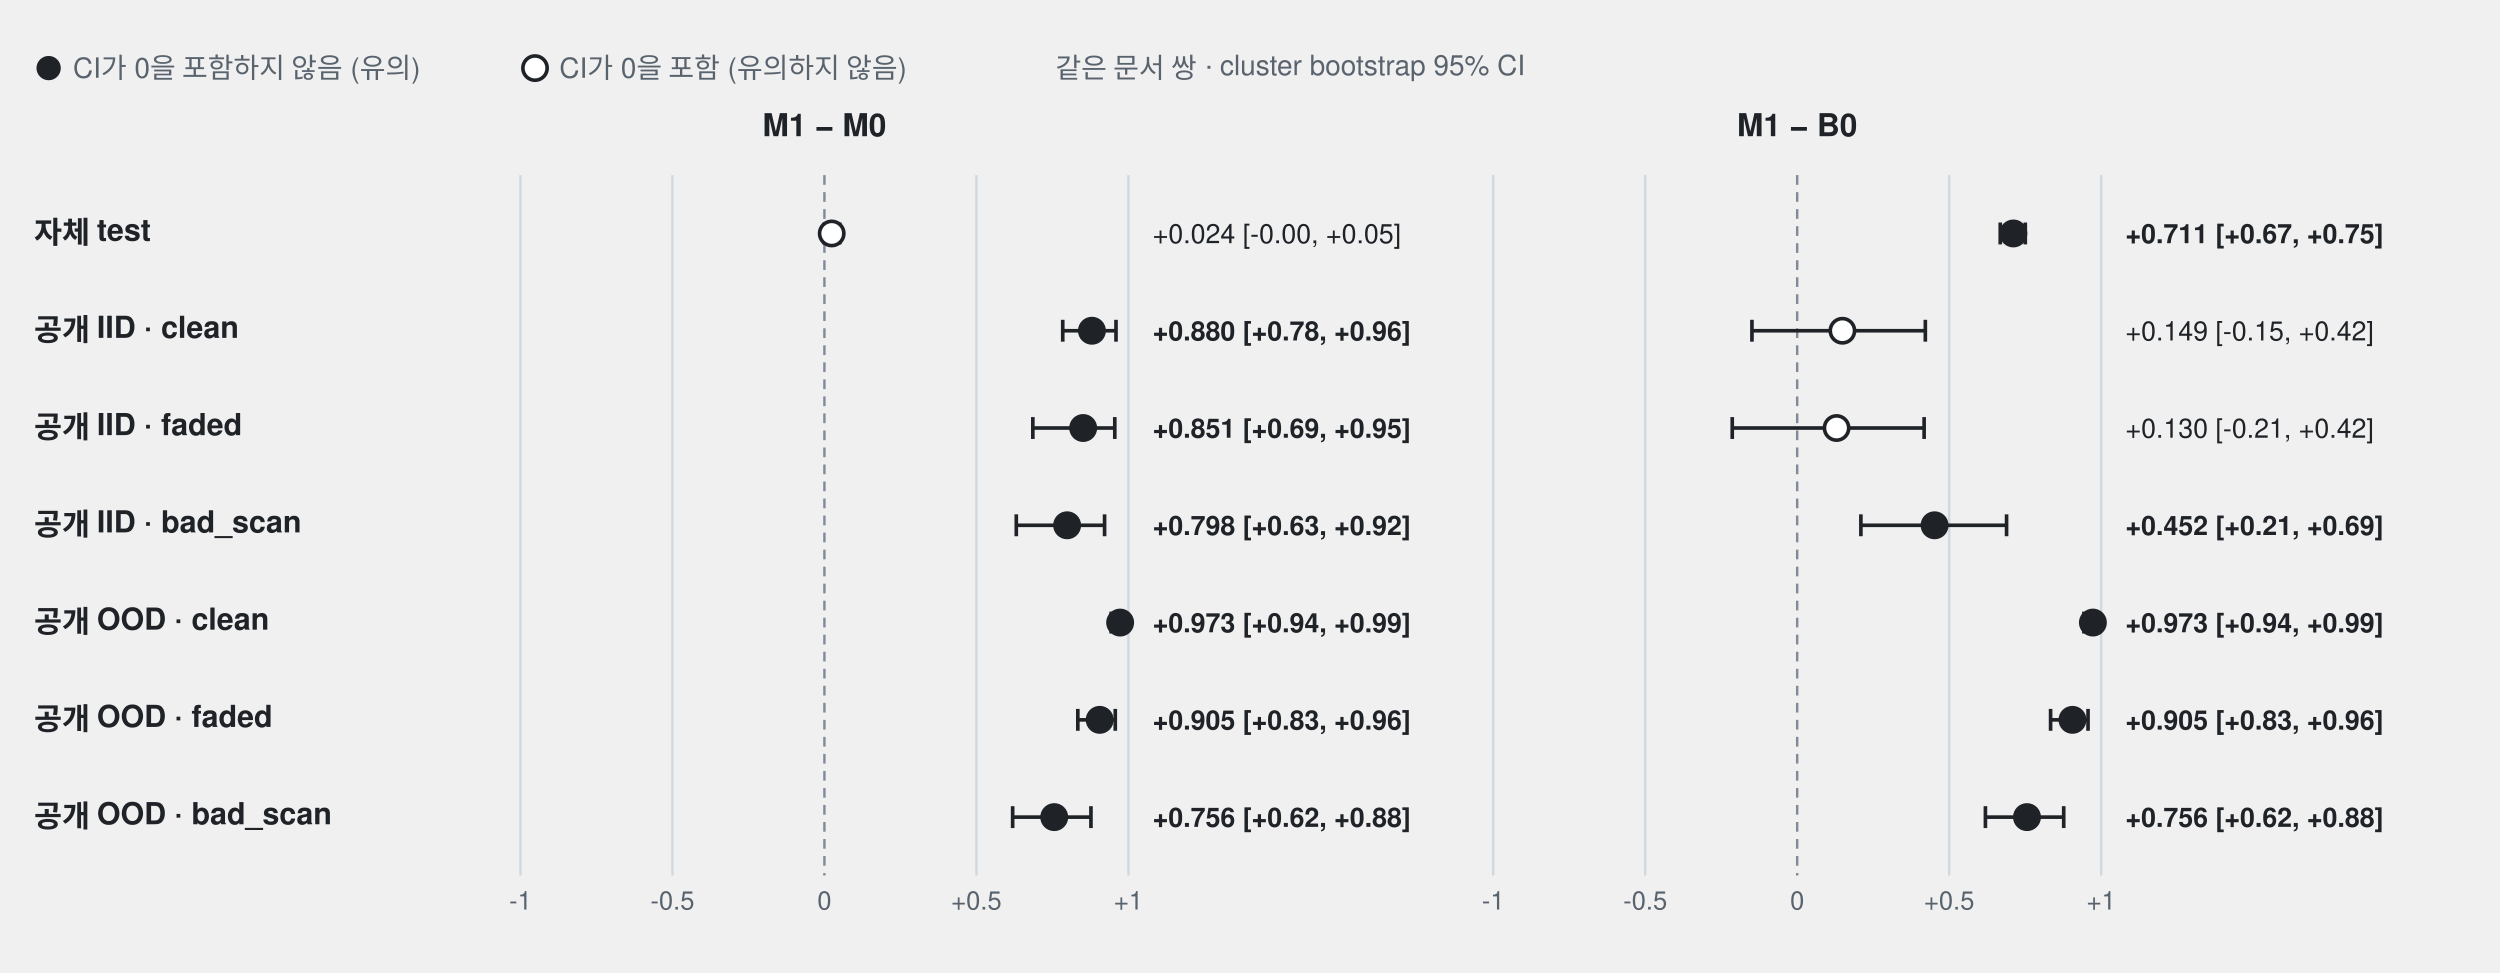
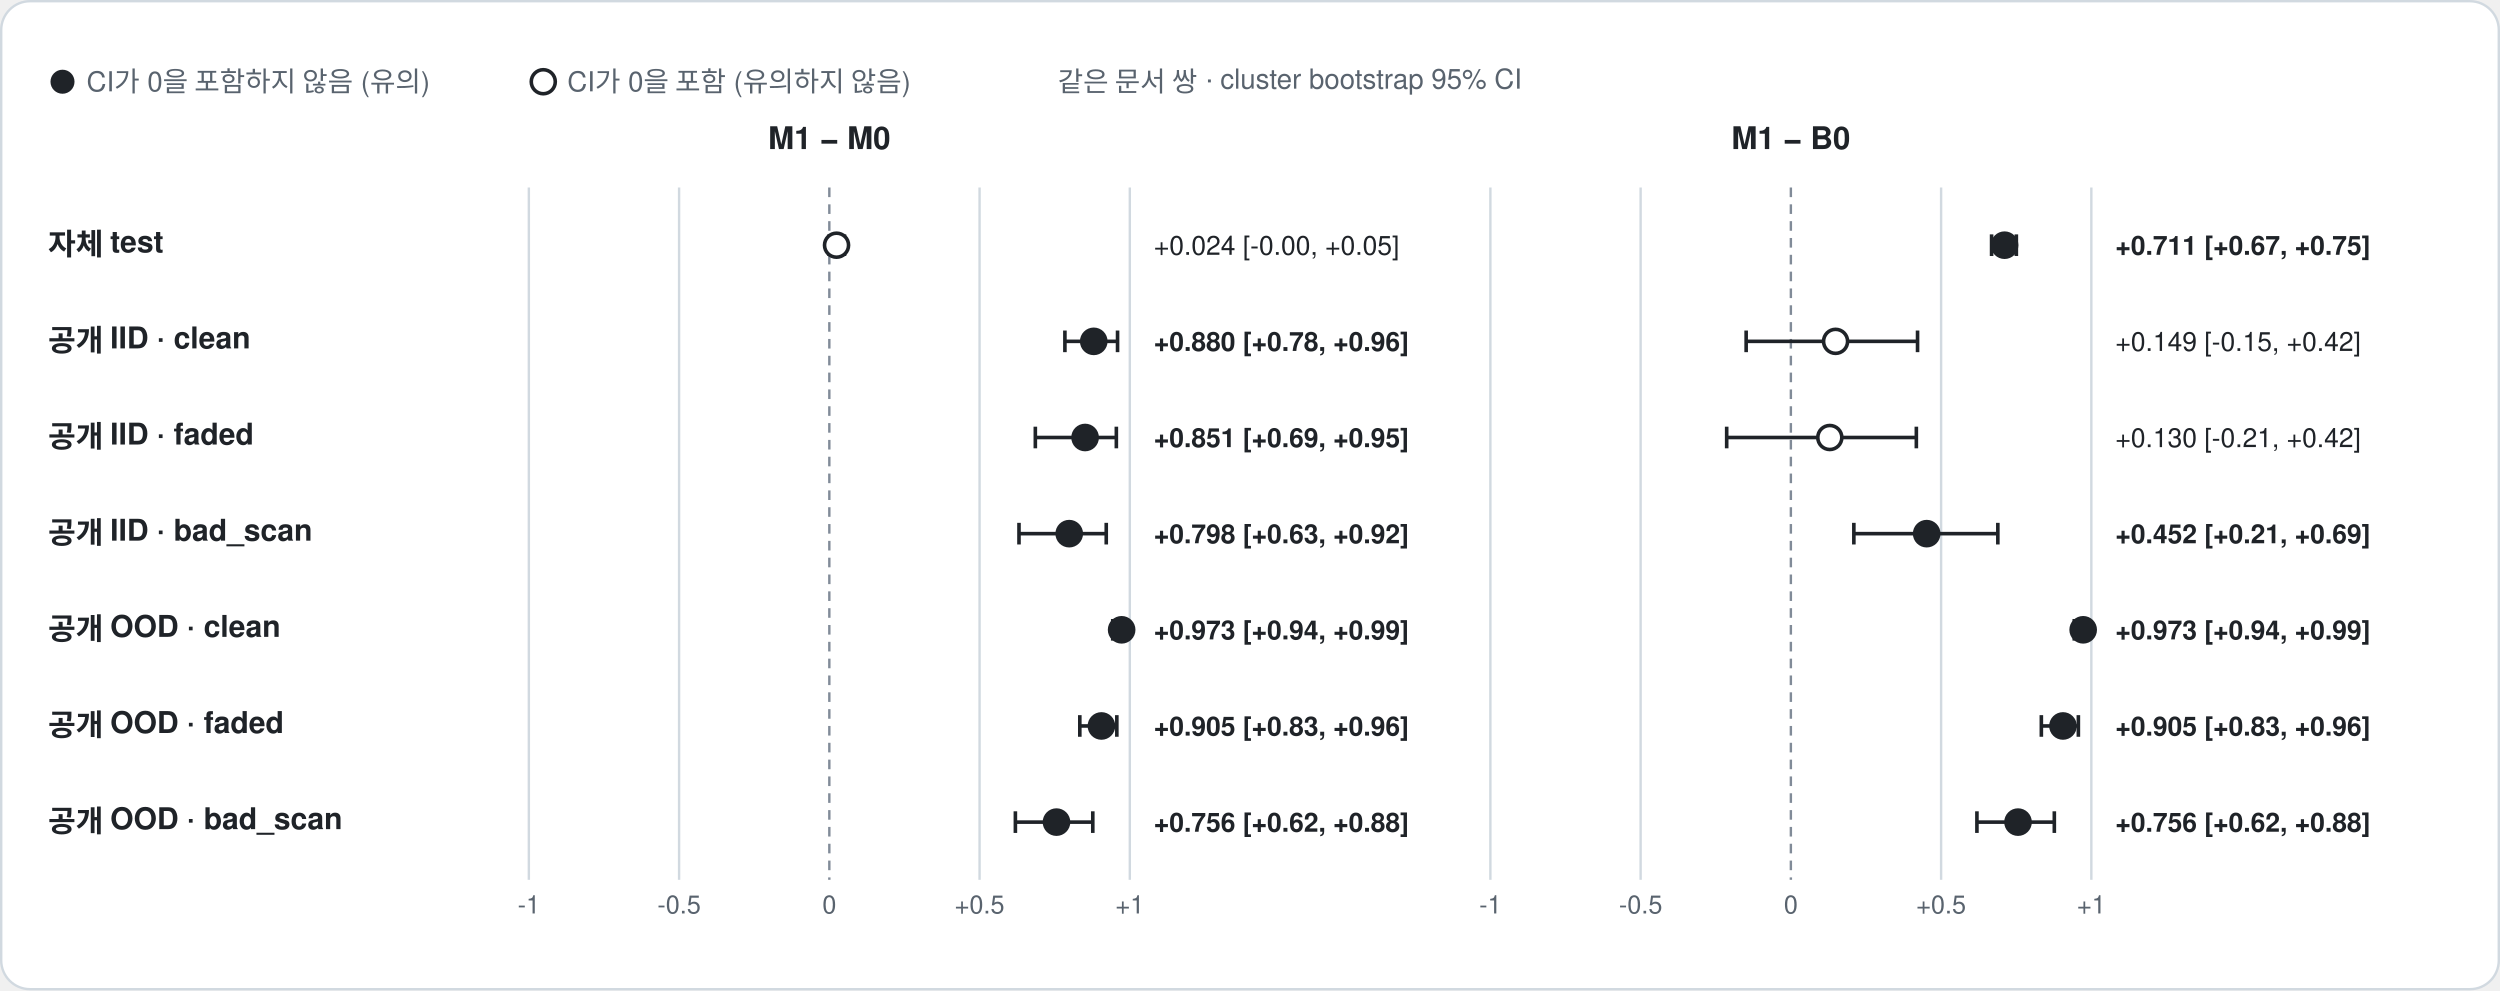
- <svg xmlns="http://www.w3.org/2000/svg" width="1028" height="400" viewBox="0 0 1028 400" font-family="'Segoe UI','Malgun Gothic','Apple SD Gothic Neo','Noto Sans KR',Helvetica,Arial,sans-serif" role="img" aria-label="Paired differences in strict field accuracy with 95% CI">
-   <g transform="translate(14,14)">
+ <svg xmlns="http://www.w3.org/2000/svg" width="1040" height="412" viewBox="0 0 1040 412" font-family="'Segoe UI','Malgun Gothic','Apple SD Gothic Neo','Noto Sans KR',Helvetica,Arial,sans-serif" role="img" aria-label="Paired differences in strict field accuracy with 95% CI">
+   <rect x="0.5" y="0.5" width="1039" height="411" rx="12" fill="#ffffff" stroke="#d1d9e0" />
+   <g transform="translate(20,20)">
    <circle cx="6" cy="14" r="5" fill="#1f2328" />
    <text x="16.0" y="18.0" fill="#59636e" font-size="11.5" font-weight="400" text-anchor="start">CI가 0을 포함하지 않음 (유의)</text>
    <circle cx="206" cy="14" r="5" fill="#ffffff" stroke="#1f2328" stroke-width="1.5" />
    <text x="216.0" y="18.0" fill="#59636e" font-size="11.5" font-weight="400" text-anchor="start">CI가 0을 포함 (유의하지 않음)</text>
    <text x="420.0" y="18.0" fill="#59636e" font-size="11.5" font-weight="400" text-anchor="start">같은 문서 쌍 · cluster bootstrap 95% CI</text>
    <text x="325.0" y="42.0" fill="#1f2328" font-size="13" font-weight="700" text-anchor="middle">M1 − M0</text>
    <line x1="200.0" y1="58" x2="200.0" y2="346" stroke="#d1d9e0" stroke-width="1" />
    <text x="200.0" y="360.0" fill="#59636e" font-size="10.5" font-weight="400" text-anchor="middle">-1</text>
    <line x1="262.5" y1="58" x2="262.5" y2="346" stroke="#d1d9e0" stroke-width="1" />
    <text x="262.5" y="360.0" fill="#59636e" font-size="10.5" font-weight="400" text-anchor="middle">-0.5</text>
    <line x1="325.0" y1="58" x2="325.0" y2="346" stroke="#818b98" stroke-width="1" stroke-dasharray="4 3" />
    <text x="325.0" y="360.0" fill="#59636e" font-size="10.5" font-weight="400" text-anchor="middle">0</text>
    <line x1="387.5" y1="58" x2="387.5" y2="346" stroke="#d1d9e0" stroke-width="1" />
    <text x="387.5" y="360.0" fill="#59636e" font-size="10.5" font-weight="400" text-anchor="middle">+0.5</text>
    <line x1="450.0" y1="58" x2="450.0" y2="346" stroke="#d1d9e0" stroke-width="1" />
    <text x="450.0" y="360.0" fill="#59636e" font-size="10.5" font-weight="400" text-anchor="middle">+1</text>
    <text x="0.0" y="86.0" fill="#1f2328" font-size="12.5" font-weight="600" text-anchor="start">자체 test</text>
    <path d="M324.9 77.5 V86.5 M324.9 82.0 H331.3 M331.3 77.5 V86.5" stroke="#1f2328" stroke-width="1.5" fill="none" />
    <circle cx="328.0" cy="82.0" r="5" fill="#ffffff" stroke="#1f2328" stroke-width="1.5" />
    <text x="460.0" y="86.0" fill="#1f2328" font-size="11" font-weight="400" text-anchor="start">+0.024 [-0.00, +0.05]</text>
    <text x="0.0" y="126.0" fill="#1f2328" font-size="12.5" font-weight="600" text-anchor="start">공개 IID · clean</text>
    <path d="M423.0 117.5 V126.5 M423.0 122.0 H444.9 M444.9 117.5 V126.5" stroke="#1f2328" stroke-width="1.5" fill="none" />
    <circle cx="435.0" cy="122.0" r="5" fill="#1f2328" stroke="#1f2328" stroke-width="1.5" />
    <text x="460.0" y="126.0" fill="#1f2328" font-size="11" font-weight="600" text-anchor="start">+0.880 [+0.78, +0.96]</text>
    <text x="0.0" y="166.0" fill="#1f2328" font-size="12.5" font-weight="600" text-anchor="start">공개 IID · faded</text>
    <path d="M410.7 157.5 V166.5 M410.7 162.0 H444.4 M444.4 157.5 V166.5" stroke="#1f2328" stroke-width="1.5" fill="none" />
    <circle cx="431.4" cy="162.0" r="5" fill="#1f2328" stroke="#1f2328" stroke-width="1.5" />
    <text x="460.0" y="166.0" fill="#1f2328" font-size="11" font-weight="600" text-anchor="start">+0.851 [+0.69, +0.95]</text>
    <text x="0.0" y="206.0" fill="#1f2328" font-size="12.5" font-weight="600" text-anchor="start">공개 IID · bad_scan</text>
    <path d="M403.9 197.5 V206.5 M403.9 202.0 H440.2 M440.2 197.5 V206.5" stroke="#1f2328" stroke-width="1.5" fill="none" />
    <circle cx="424.8" cy="202.0" r="5" fill="#1f2328" stroke="#1f2328" stroke-width="1.5" />
    <text x="460.0" y="206.0" fill="#1f2328" font-size="11" font-weight="600" text-anchor="start">+0.798 [+0.63, +0.92]</text>
    <text x="0.0" y="246.0" fill="#1f2328" font-size="12.5" font-weight="600" text-anchor="start">공개 OOD · clean</text>
    <path d="M442.9 237.5 V246.5 M442.9 242.0 H449.1 M449.1 237.5 V246.5" stroke="#1f2328" stroke-width="1.5" fill="none" />
    <circle cx="446.6" cy="242.0" r="5" fill="#1f2328" stroke="#1f2328" stroke-width="1.5" />
    <text x="460.0" y="246.0" fill="#1f2328" font-size="11" font-weight="600" text-anchor="start">+0.973 [+0.94, +0.99]</text>
    <text x="0.0" y="286.0" fill="#1f2328" font-size="12.5" font-weight="600" text-anchor="start">공개 OOD · faded</text>
    <path d="M429.2 277.5 V286.5 M429.2 282.0 H444.6 M444.6 277.5 V286.5" stroke="#1f2328" stroke-width="1.5" fill="none" />
    <circle cx="438.2" cy="282.0" r="5" fill="#1f2328" stroke="#1f2328" stroke-width="1.5" />
    <text x="460.0" y="286.0" fill="#1f2328" font-size="11" font-weight="600" text-anchor="start">+0.905 [+0.83, +0.96]</text>
    <text x="0.0" y="326.0" fill="#1f2328" font-size="12.5" font-weight="600" text-anchor="start">공개 OOD · bad_scan</text>
    <path d="M402.4 317.5 V326.5 M402.4 322.0 H434.6 M434.6 317.5 V326.5" stroke="#1f2328" stroke-width="1.5" fill="none" />
    <circle cx="419.5" cy="322.0" r="5" fill="#1f2328" stroke="#1f2328" stroke-width="1.5" />
    <text x="460.0" y="326.0" fill="#1f2328" font-size="11" font-weight="600" text-anchor="start">+0.756 [+0.62, +0.88]</text>
    <text x="725.0" y="42.0" fill="#1f2328" font-size="13" font-weight="700" text-anchor="middle">M1 − B0</text>
    <line x1="600.0" y1="58" x2="600.0" y2="346" stroke="#d1d9e0" stroke-width="1" />
    <text x="600.0" y="360.0" fill="#59636e" font-size="10.5" font-weight="400" text-anchor="middle">-1</text>
    <line x1="662.5" y1="58" x2="662.5" y2="346" stroke="#d1d9e0" stroke-width="1" />
    <text x="662.5" y="360.0" fill="#59636e" font-size="10.5" font-weight="400" text-anchor="middle">-0.5</text>
    <line x1="725.0" y1="58" x2="725.0" y2="346" stroke="#818b98" stroke-width="1" stroke-dasharray="4 3" />
    <text x="725.0" y="360.0" fill="#59636e" font-size="10.5" font-weight="400" text-anchor="middle">0</text>
    <line x1="787.5" y1="58" x2="787.5" y2="346" stroke="#d1d9e0" stroke-width="1" />
    <text x="787.5" y="360.0" fill="#59636e" font-size="10.5" font-weight="400" text-anchor="middle">+0.5</text>
    <line x1="850.0" y1="58" x2="850.0" y2="346" stroke="#d1d9e0" stroke-width="1" />
    <text x="850.0" y="360.0" fill="#59636e" font-size="10.5" font-weight="400" text-anchor="middle">+1</text>
    <path d="M808.5 77.5 V86.5 M808.5 82.0 H818.8 M818.8 77.5 V86.5" stroke="#1f2328" stroke-width="1.5" fill="none" />
    <circle cx="813.9" cy="82.0" r="5" fill="#1f2328" stroke="#1f2328" stroke-width="1.5" />
    <text x="860.0" y="86.0" fill="#1f2328" font-size="11" font-weight="600" text-anchor="start">+0.711 [+0.67, +0.75]</text>
    <path d="M706.4 117.5 V126.5 M706.4 122.0 H777.7 M777.7 117.5 V126.5" stroke="#1f2328" stroke-width="1.5" fill="none" />
    <circle cx="743.6" cy="122.0" r="5" fill="#ffffff" stroke="#1f2328" stroke-width="1.5" />
    <text x="860.0" y="126.0" fill="#1f2328" font-size="11" font-weight="400" text-anchor="start">+0.149 [-0.15, +0.42]</text>
    <path d="M698.3 157.5 V166.5 M698.3 162.0 H777.2 M777.2 157.5 V166.5" stroke="#1f2328" stroke-width="1.5" fill="none" />
    <circle cx="741.2" cy="162.0" r="5" fill="#ffffff" stroke="#1f2328" stroke-width="1.5" />
    <text x="860.0" y="166.0" fill="#1f2328" font-size="11" font-weight="400" text-anchor="start">+0.130 [-0.21, +0.42]</text>
    <path d="M751.2 197.5 V206.5 M751.2 202.0 H811.1 M811.1 197.5 V206.5" stroke="#1f2328" stroke-width="1.5" fill="none" />
    <circle cx="781.5" cy="202.0" r="5" fill="#1f2328" stroke="#1f2328" stroke-width="1.5" />
    <text x="860.0" y="206.0" fill="#1f2328" font-size="11" font-weight="600" text-anchor="start">+0.452 [+0.21, +0.69]</text>
    <path d="M842.9 237.5 V246.5 M842.9 242.0 H849.1 M849.1 237.5 V246.5" stroke="#1f2328" stroke-width="1.5" fill="none" />
    <circle cx="846.6" cy="242.0" r="5" fill="#1f2328" stroke="#1f2328" stroke-width="1.5" />
    <text x="860.0" y="246.0" fill="#1f2328" font-size="11" font-weight="600" text-anchor="start">+0.973 [+0.94, +0.99]</text>
    <path d="M829.2 277.5 V286.5 M829.2 282.0 H844.6 M844.6 277.5 V286.5" stroke="#1f2328" stroke-width="1.5" fill="none" />
    <circle cx="838.2" cy="282.0" r="5" fill="#1f2328" stroke="#1f2328" stroke-width="1.5" />
    <text x="860.0" y="286.0" fill="#1f2328" font-size="11" font-weight="600" text-anchor="start">+0.905 [+0.83, +0.96]</text>
    <path d="M802.4 317.5 V326.5 M802.4 322.0 H834.6 M834.6 317.5 V326.5" stroke="#1f2328" stroke-width="1.5" fill="none" />
    <circle cx="819.5" cy="322.0" r="5" fill="#1f2328" stroke="#1f2328" stroke-width="1.5" />
    <text x="860.0" y="326.0" fill="#1f2328" font-size="11" font-weight="600" text-anchor="start">+0.756 [+0.62, +0.88]</text>
  </g>
</svg>
